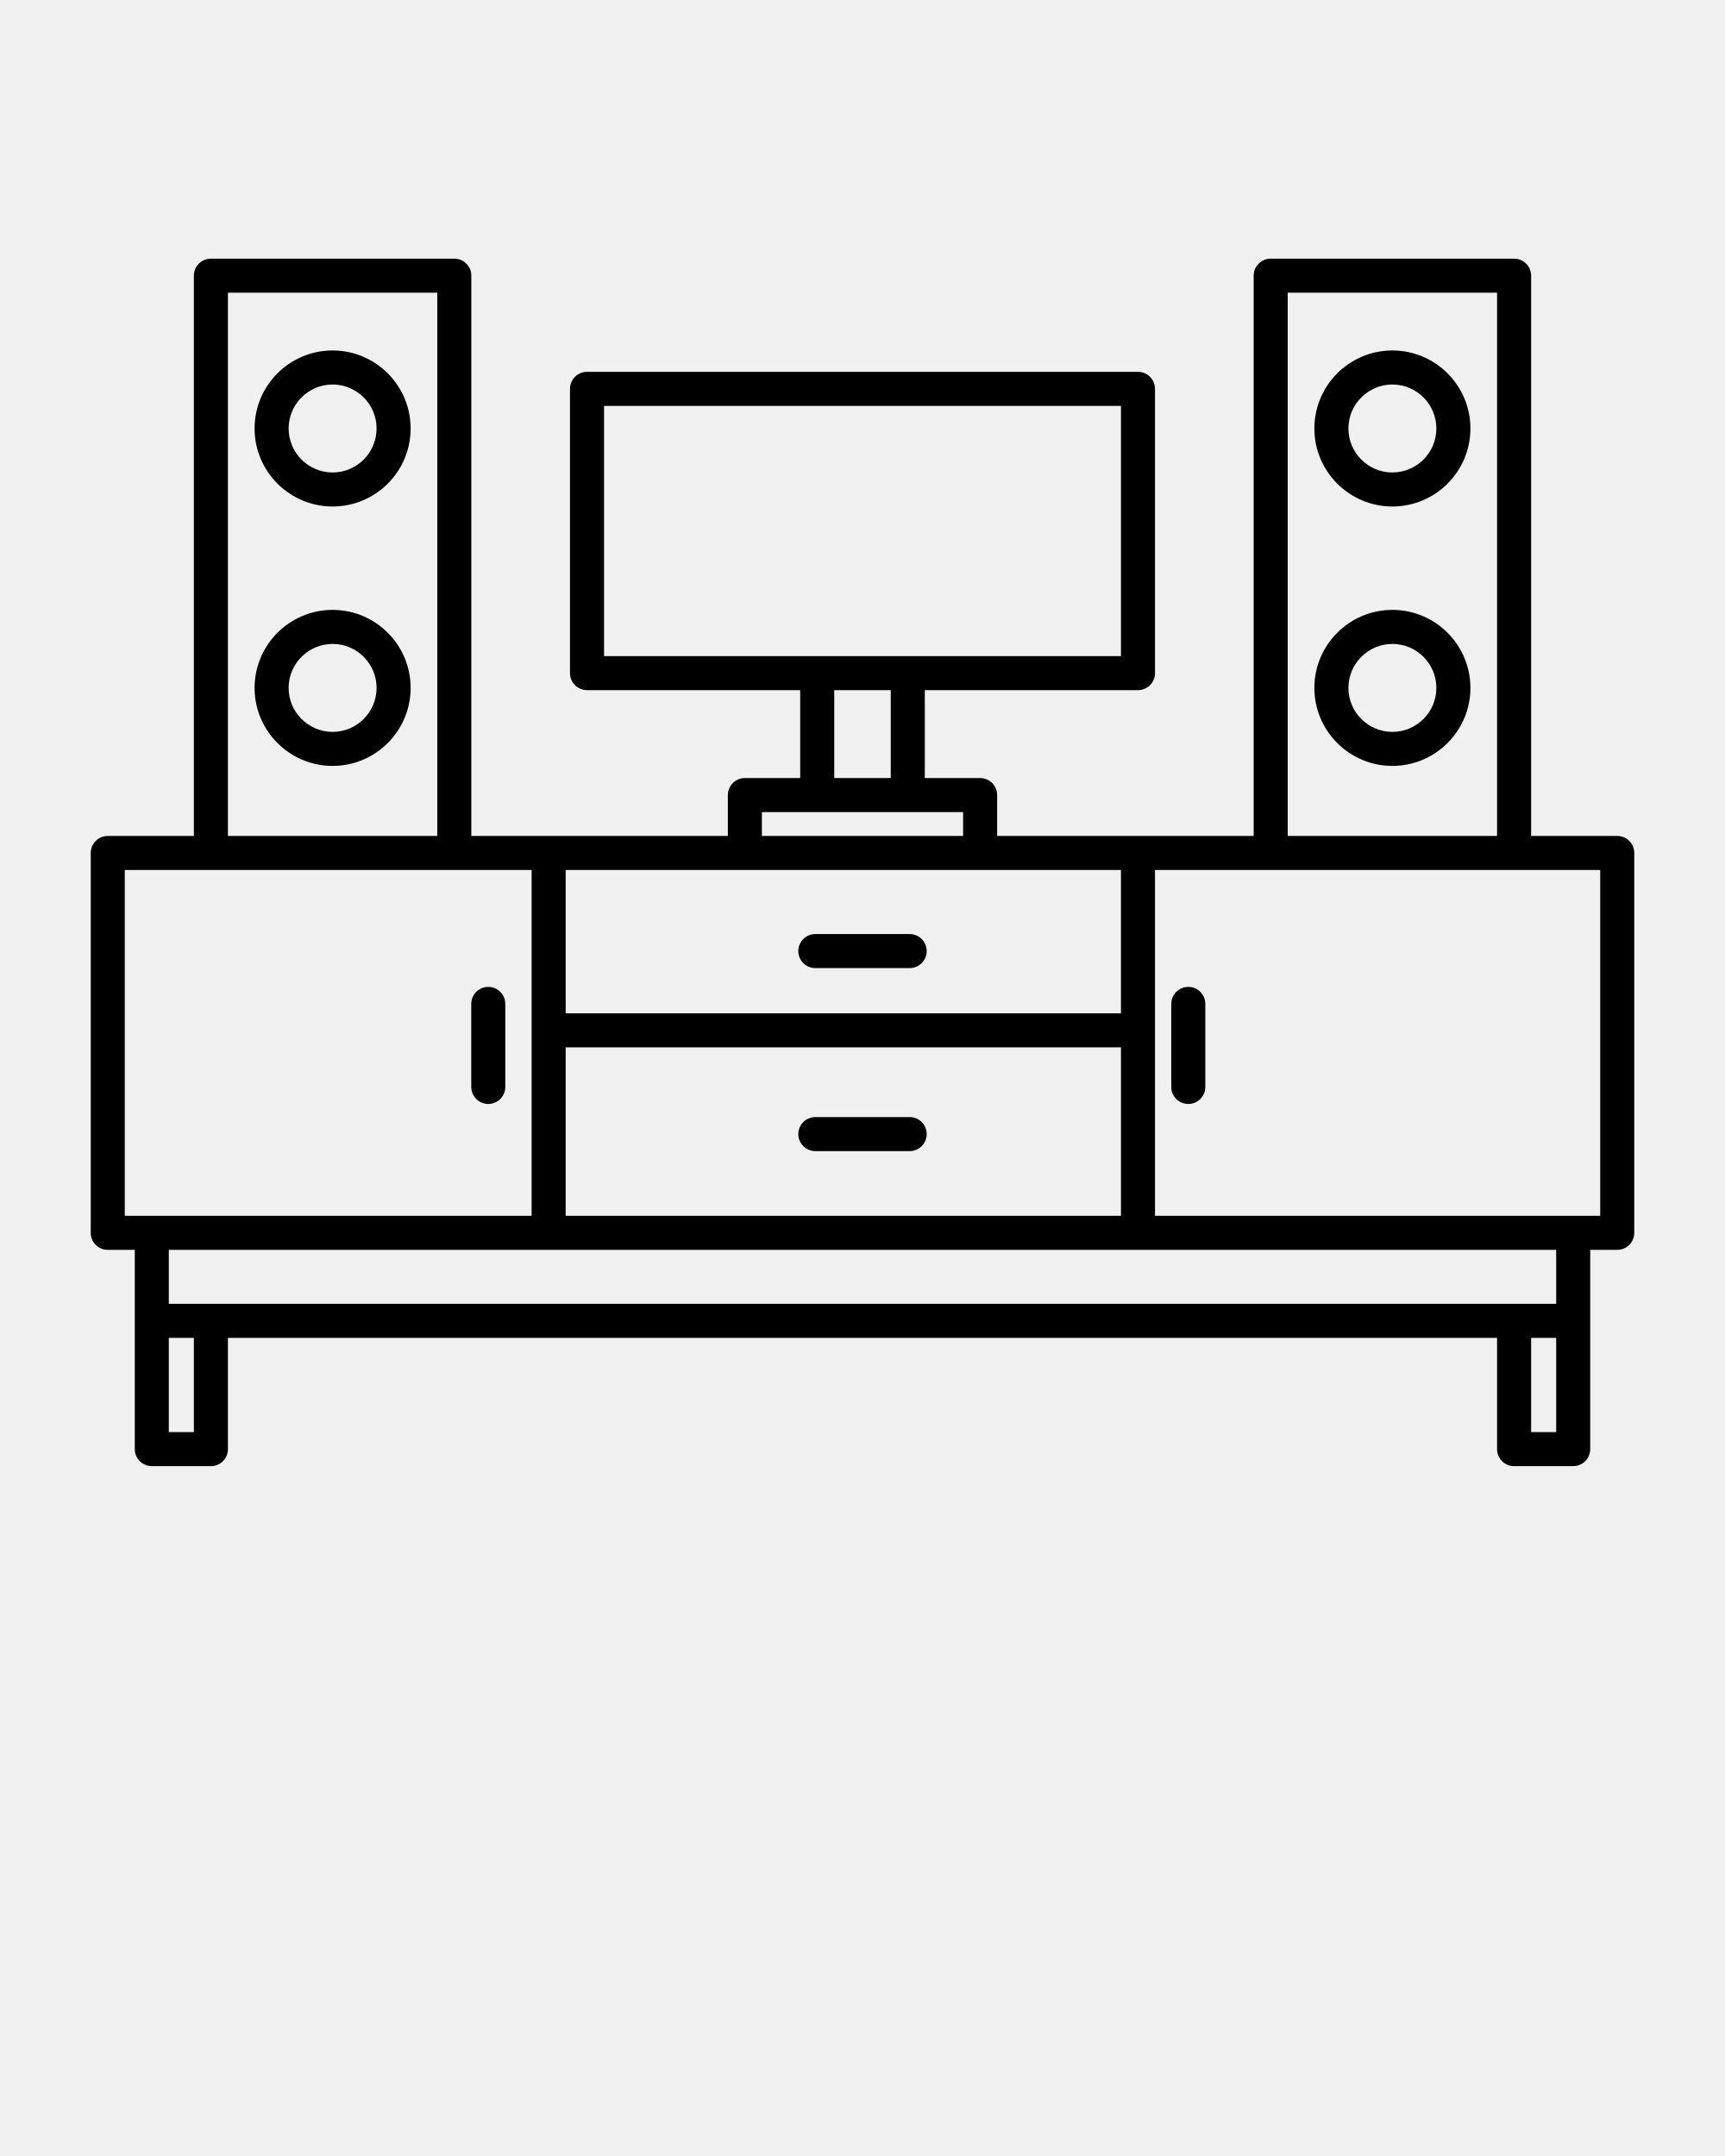
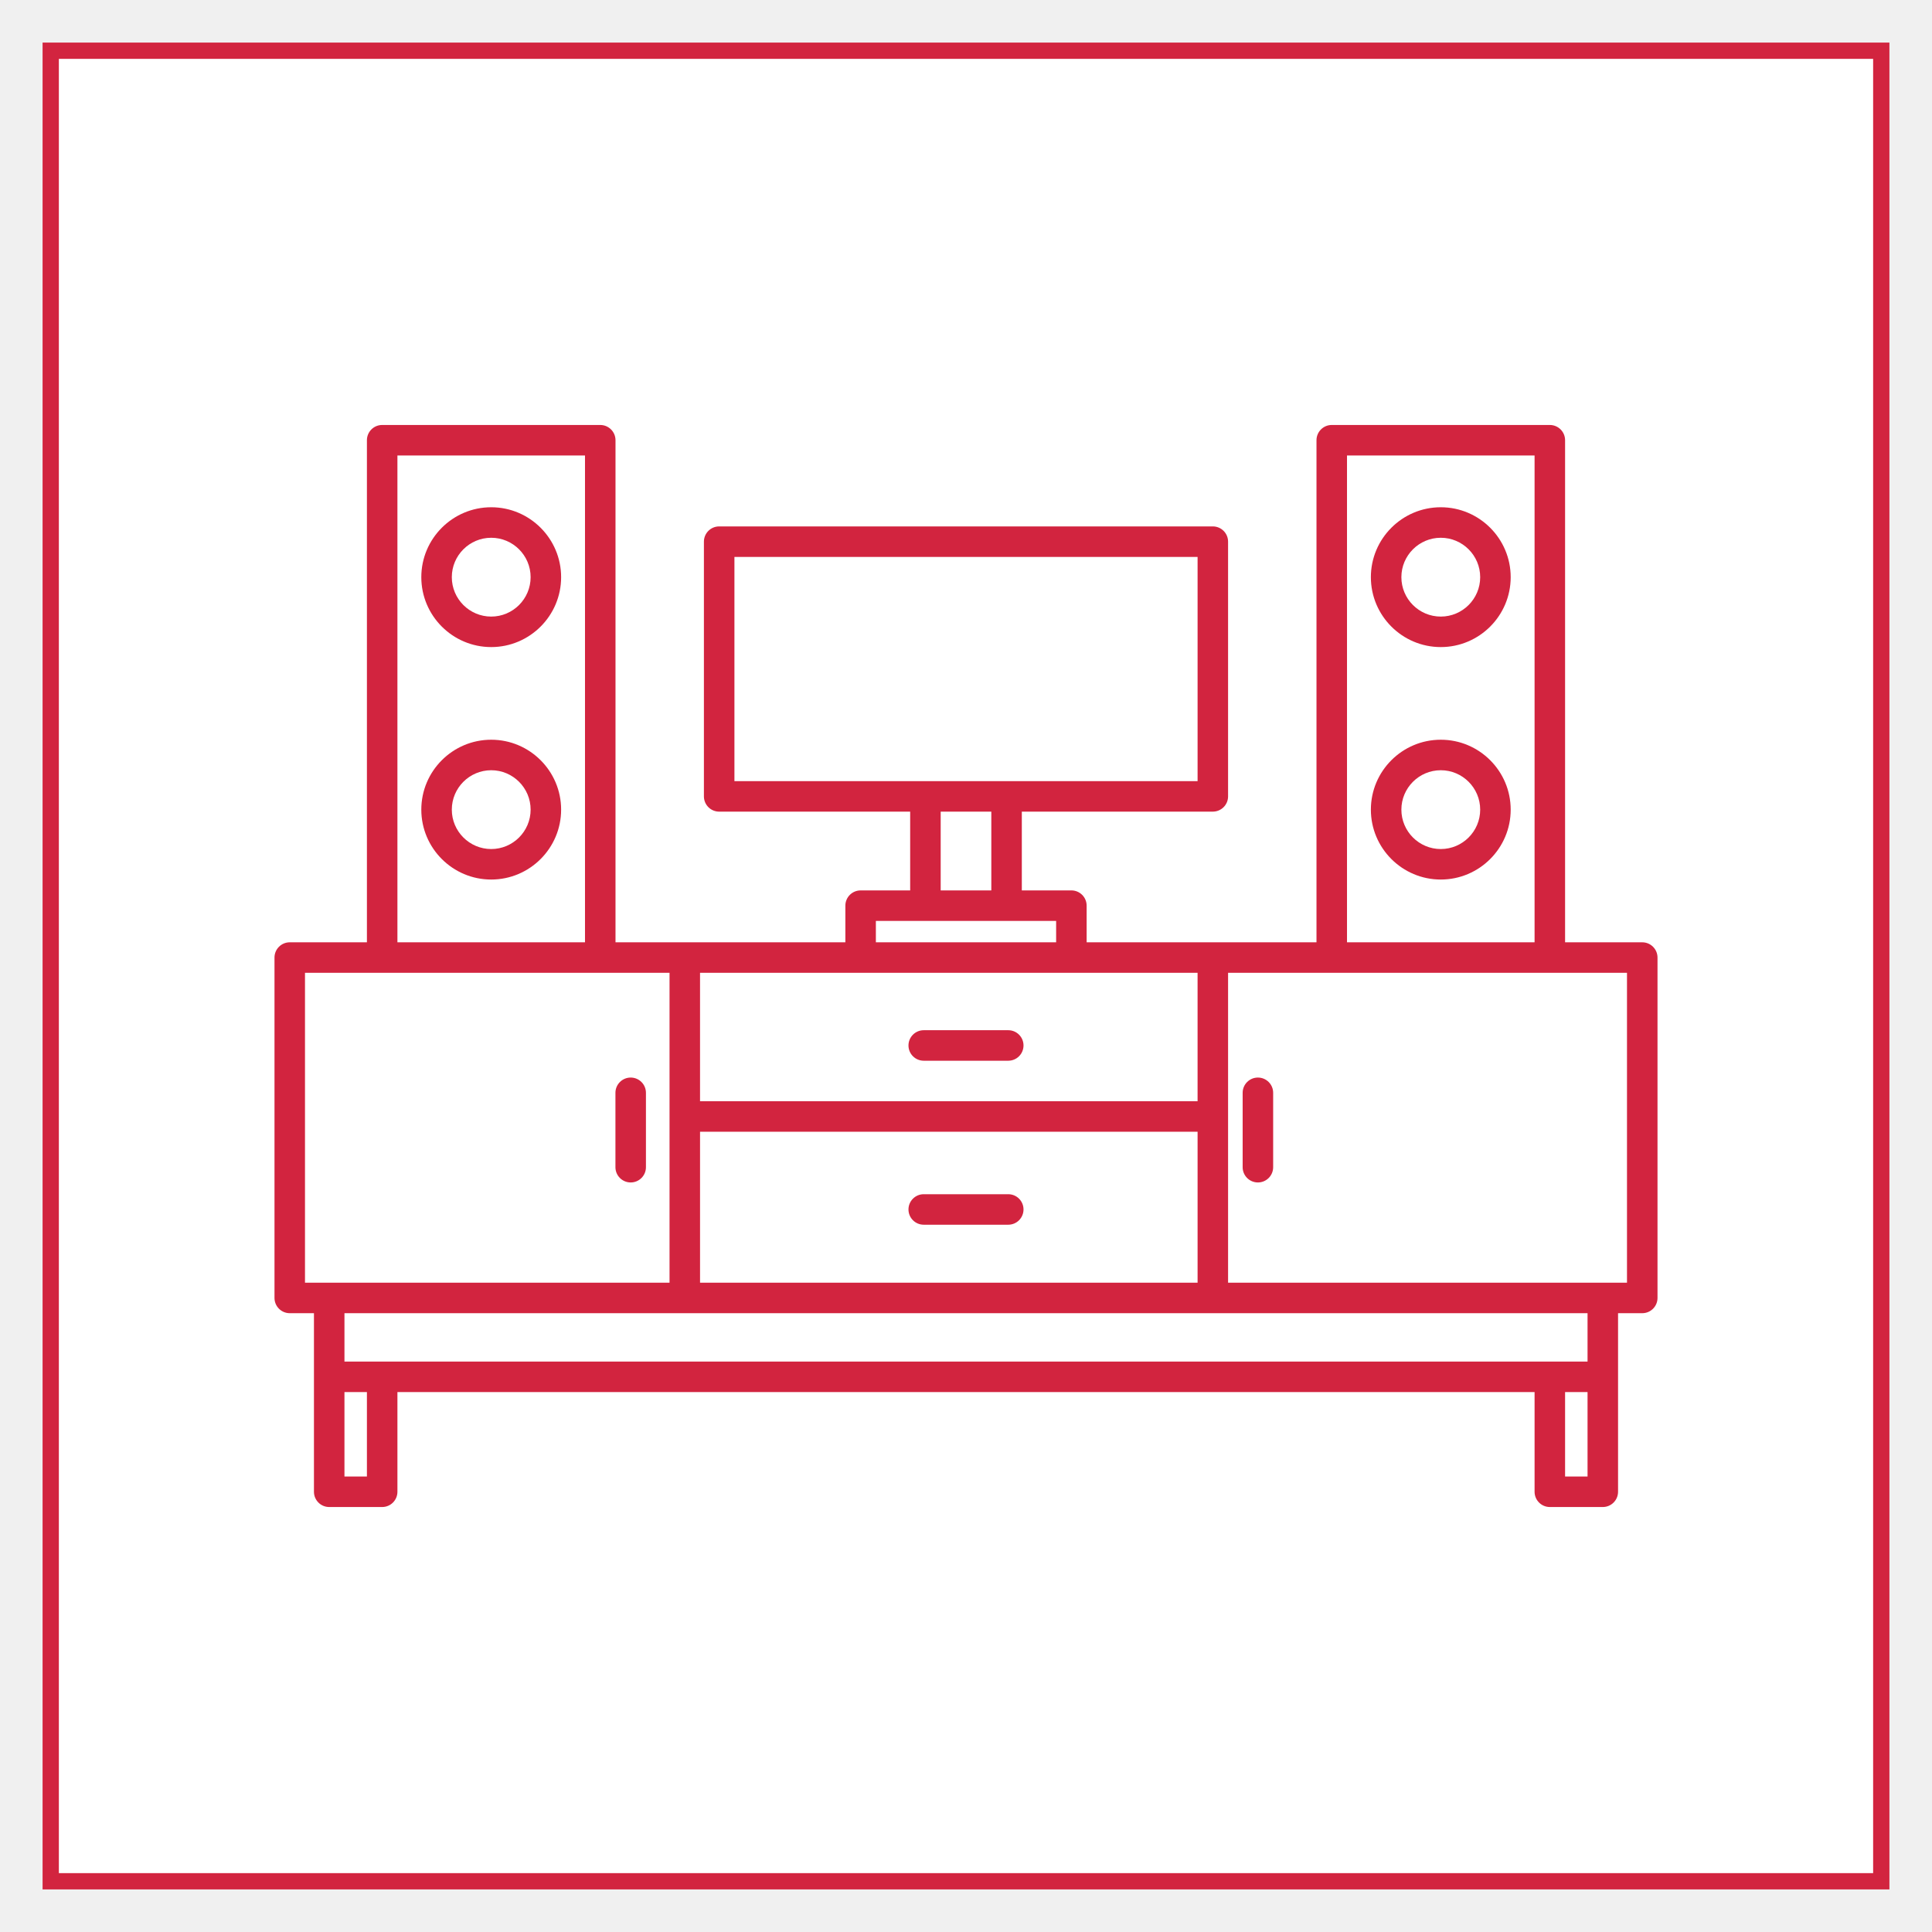
- <svg xmlns="http://www.w3.org/2000/svg" version="1.1" x="0px" y="0px" viewBox="0 0 152 190" enable-background="new 0 0 152 152" xml:space="preserve">
+ <svg xmlns="http://www.w3.org/2000/svg" version="1.1" id="Layer_1" x="0px" y="0px" width="640px" height="640px" viewBox="0 0 640 640" enable-background="new 0 0 640 640" xml:space="preserve">
  <g>
-     <path d="M142.505,73.67h-7.589V24.294c0-0.829-0.672-1.5-1.5-1.5h-21.447c-0.828,0-1.5,0.671-1.5,1.5V73.67H87.864v-3.604   c0-0.829-0.672-1.5-1.5-1.5H81.49v-7.747h18.784c0.828,0,1.5-0.671,1.5-1.5V34.27c0-0.829-0.672-1.5-1.5-1.5H51.726   c-0.828,0-1.5,0.671-1.5,1.5v25.05c0,0.829,0.672,1.5,1.5,1.5H70.51v7.747h-4.874c-0.828,0-1.5,0.671-1.5,1.5v3.604H41.531V24.294   c0-0.829-0.672-1.5-1.5-1.5H18.584c-0.828,0-1.5,0.671-1.5,1.5V73.67H9.495c-0.828,0-1.5,0.671-1.5,1.5v33.474   c0,0.829,0.672,1.5,1.5,1.5h2.38v6.256v11.306c0,0.829,0.672,1.5,1.5,1.5h5.209c0.828,0,1.5-0.671,1.5-1.5V117.9h111.832v9.806   c0,0.829,0.672,1.5,1.5,1.5h5.209c0.828,0,1.5-0.671,1.5-1.5V116.4v-6.256h2.38c0.828,0,1.5-0.671,1.5-1.5V75.17   C144.005,74.341,143.333,73.67,142.505,73.67z M113.469,25.794h18.447V73.67h-18.447V25.794z M49.845,107.144V92.299h48.93v14.845   H49.845z M98.774,89.299h-48.93V76.67h15.791h20.729h12.41V89.299z M53.226,35.77h45.549v22.05H79.99h-7.98H53.226V35.77z    M73.51,60.819h4.98v7.747h-4.98V60.819z M67.136,71.566h4.874h7.98h4.874v2.104H67.136V71.566z M20.084,25.794h18.447V73.67   H20.084V25.794z M10.995,76.67h7.589h21.447h6.813v30.474h-33.47h-2.38V76.67z M17.084,126.206h-2.209V117.9h2.209V126.206z    M137.125,126.206h-2.209V117.9h2.209V126.206z M137.125,114.9h-3.709H18.584h-3.709v-4.756h122.25V114.9z M141.005,107.144h-2.38   h-36.851V76.67h10.194h21.447h7.589V107.144z" />
-     <path d="M43.024,97.287c0.828,0,1.5-0.671,1.5-1.5v-7.316c0-0.829-0.672-1.5-1.5-1.5s-1.5,0.671-1.5,1.5v7.316   C41.524,96.615,42.196,97.287,43.024,97.287z" />
-     <path d="M104.707,86.971c-0.828,0-1.5,0.671-1.5,1.5v7.316c0,0.829,0.672,1.5,1.5,1.5s1.5-0.671,1.5-1.5v-7.316   C106.207,87.642,105.535,86.971,104.707,86.971z" />
-     <path d="M80.156,82.315h-8.313c-0.828,0-1.5,0.671-1.5,1.5s0.672,1.5,1.5,1.5h8.313c0.828,0,1.5-0.671,1.5-1.5   S80.984,82.315,80.156,82.315z" />
-     <path d="M80.156,98.443h-8.313c-0.828,0-1.5,0.671-1.5,1.5s0.672,1.5,1.5,1.5h8.313c0.828,0,1.5-0.671,1.5-1.5   S80.984,98.443,80.156,98.443z" />
-     <path d="M29.308,30.885c-3.791,0-6.875,3.084-6.875,6.876c0,3.791,3.084,6.875,6.875,6.875s6.875-3.084,6.875-6.875   C36.183,33.97,33.099,30.885,29.308,30.885z M29.308,41.637c-2.137,0-3.875-1.739-3.875-3.875c0-2.137,1.738-3.876,3.875-3.876   s3.875,1.739,3.875,3.876C33.183,39.898,31.444,41.637,29.308,41.637z" />
-     <path d="M122.692,30.885c-3.791,0-6.875,3.084-6.875,6.876c0,3.791,3.084,6.875,6.875,6.875s6.875-3.084,6.875-6.875   C129.567,33.97,126.483,30.885,122.692,30.885z M122.692,41.637c-2.137,0-3.875-1.739-3.875-3.875c0-2.137,1.738-3.876,3.875-3.876   s3.875,1.739,3.875,3.876C126.567,39.898,124.829,41.637,122.692,41.637z" />
-     <path d="M122.692,53.747c-3.791,0-6.875,3.084-6.875,6.875s3.084,6.875,6.875,6.875s6.875-3.084,6.875-6.875   S126.483,53.747,122.692,53.747z M122.692,64.498c-2.137,0-3.875-1.739-3.875-3.875s1.738-3.875,3.875-3.875   s3.875,1.739,3.875,3.875S124.829,64.498,122.692,64.498z" />
-     <path d="M29.308,53.747c-3.791,0-6.875,3.084-6.875,6.875s3.084,6.875,6.875,6.875s6.875-3.084,6.875-6.875   S33.099,53.747,29.308,53.747z M29.308,64.498c-2.137,0-3.875-1.739-3.875-3.875s1.738-3.875,3.875-3.875s3.875,1.739,3.875,3.875   S31.444,64.498,29.308,64.498z" />
+     <rect x="14.105" y="14.105" fill="#d2243f" width="611.789" height="611.789" />
+     <rect x="19.499" y="19.499" fill="#FFFFFF" width="601" height="601" />
+   </g>
+   <g>
+     <g>
+       <path fill="#d2243f" d="M544.017,312.152h-25.563V145.832c0-2.792-2.264-5.053-5.053-5.053h-72.243    c-2.789,0-5.053,2.26-5.053,5.053v166.319h-76.143v-12.14c0-2.792-2.264-5.053-5.053-5.053h-16.418v-26.095h63.272    c2.789,0,5.053-2.26,5.053-5.053v-84.376c0-2.792-2.264-5.053-5.053-5.053h-163.53c-2.789,0-5.053,2.26-5.053,5.053v84.379    c0,2.792,2.264,5.053,5.053,5.053h63.272v26.095H285.09c-2.789,0-5.053,2.26-5.053,5.053v12.14h-76.143V145.832    c0-2.792-2.264-5.053-5.053-5.053h-72.243c-2.789,0-5.053,2.26-5.053,5.053v166.319H95.983c-2.789,0-5.053,2.26-5.053,5.053    v112.755c0,2.792,2.264,5.053,5.053,5.053H104v21.073v38.083c0,2.792,2.264,5.053,5.053,5.053h17.546    c2.789,0,5.053-2.26,5.053-5.053v-33.031h376.697v33.031c0,2.792,2.264,5.053,5.053,5.053h17.546c2.789,0,5.053-2.26,5.053-5.053    v-38.083v-21.073h8.017c2.789,0,5.053-2.26,5.053-5.053V317.204C549.069,314.412,546.806,312.152,544.017,312.152z     M446.211,150.885h62.137v161.267h-62.137V150.885z M231.899,424.906v-50.004h164.817v50.004L231.899,424.906L231.899,424.906z     M396.712,364.797H231.896v-42.54h53.191h69.824h41.802V364.797z M243.288,184.488h153.428v74.274H333.44h-26.88h-63.272V184.488z     M311.613,268.864h16.775v26.095h-16.775V268.864z M290.142,305.064h16.418h26.88h16.418v7.087h-59.715V305.064z M131.651,150.885    h62.137v161.267h-62.137V150.885z M101.036,322.257h25.563h72.243h22.949v102.649H109.049h-8.017V322.257H101.036z     M121.546,489.115h-7.441v-27.978h7.441V489.115z M525.895,489.115h-7.441v-27.978h7.441V489.115z M525.895,451.032h-12.493    H126.599h-12.493v-16.02h411.789V451.032z M538.964,424.906h-8.017h-124.13V322.257h34.338h72.243h25.563v102.649H538.964z" />
+       <path fill="#d2243f" d="M208.923,391.704c2.789,0,5.053-2.26,5.053-5.053v-24.643c0-2.792-2.264-5.053-5.053-5.053    s-5.053,2.26-5.053,5.053v24.643C203.87,389.44,206.134,391.704,208.923,391.704z" />
+       <path fill="#d2243f" d="M416.697,356.955c-2.789,0-5.053,2.26-5.053,5.053v24.643c0,2.792,2.264,5.053,5.053,5.053    s5.053-2.26,5.053-5.053v-24.643C421.75,359.215,419.486,356.955,416.697,356.955z" />
+       <path fill="#d2243f" d="M333.999,341.272h-28.002c-2.789,0-5.053,2.26-5.053,5.053c0,2.792,2.264,5.053,5.053,5.053h28.002    c2.789,0,5.053-2.26,5.053-5.053C339.052,343.532,336.788,341.272,333.999,341.272z" />
+       <path fill="#d2243f" d="M333.999,395.597h-28.002c-2.789,0-5.053,2.26-5.053,5.053s2.264,5.053,5.053,5.053h28.002    c2.789,0,5.053-2.26,5.053-5.053S336.788,395.597,333.999,395.597z" />
+       <path fill="#d2243f" d="M162.722,168.034c-12.77,0-23.158,10.388-23.158,23.161c0,12.77,10.388,23.158,23.158,23.158    s23.158-10.388,23.158-23.158S175.491,168.034,162.722,168.034z M162.722,204.251c-7.198,0-13.053-5.858-13.053-13.053    c0-7.198,5.854-13.056,13.053-13.056c7.198,0,13.053,5.858,13.053,13.056C175.774,198.393,169.917,204.251,162.722,204.251z" />
+       <path fill="#d2243f" d="M477.278,168.034c-12.77,0-23.158,10.388-23.158,23.161c0,12.77,10.388,23.158,23.158,23.158    s23.158-10.388,23.158-23.158S490.048,168.034,477.278,168.034z M477.278,204.251c-7.198,0-13.053-5.858-13.053-13.053    c0-7.198,5.854-13.056,13.053-13.056c7.198,0,13.053,5.858,13.053,13.056C490.331,198.393,484.477,204.251,477.278,204.251z" />
+       <path fill="#d2243f" d="M477.278,245.043c-12.77,0-23.158,10.388-23.158,23.158s10.388,23.158,23.158,23.158    s23.158-10.388,23.158-23.158S490.048,245.043,477.278,245.043z M477.278,281.256c-7.198,0-13.053-5.858-13.053-13.053    s5.854-13.053,13.053-13.053c7.198,0,13.053,5.858,13.053,13.053S484.477,281.256,477.278,281.256z" />
+       <path fill="#d2243f" d="M162.722,245.043c-12.77,0-23.158,10.388-23.158,23.158s10.388,23.158,23.158,23.158    S185.88,280.97,185.88,268.2S175.491,245.043,162.722,245.043z M162.722,281.256c-7.198,0-13.053-5.858-13.053-13.053    s5.854-13.053,13.053-13.053c7.198,0,13.053,5.858,13.053,13.053S169.917,281.256,162.722,281.256z" />
+     </g>
  </g>
</svg>
